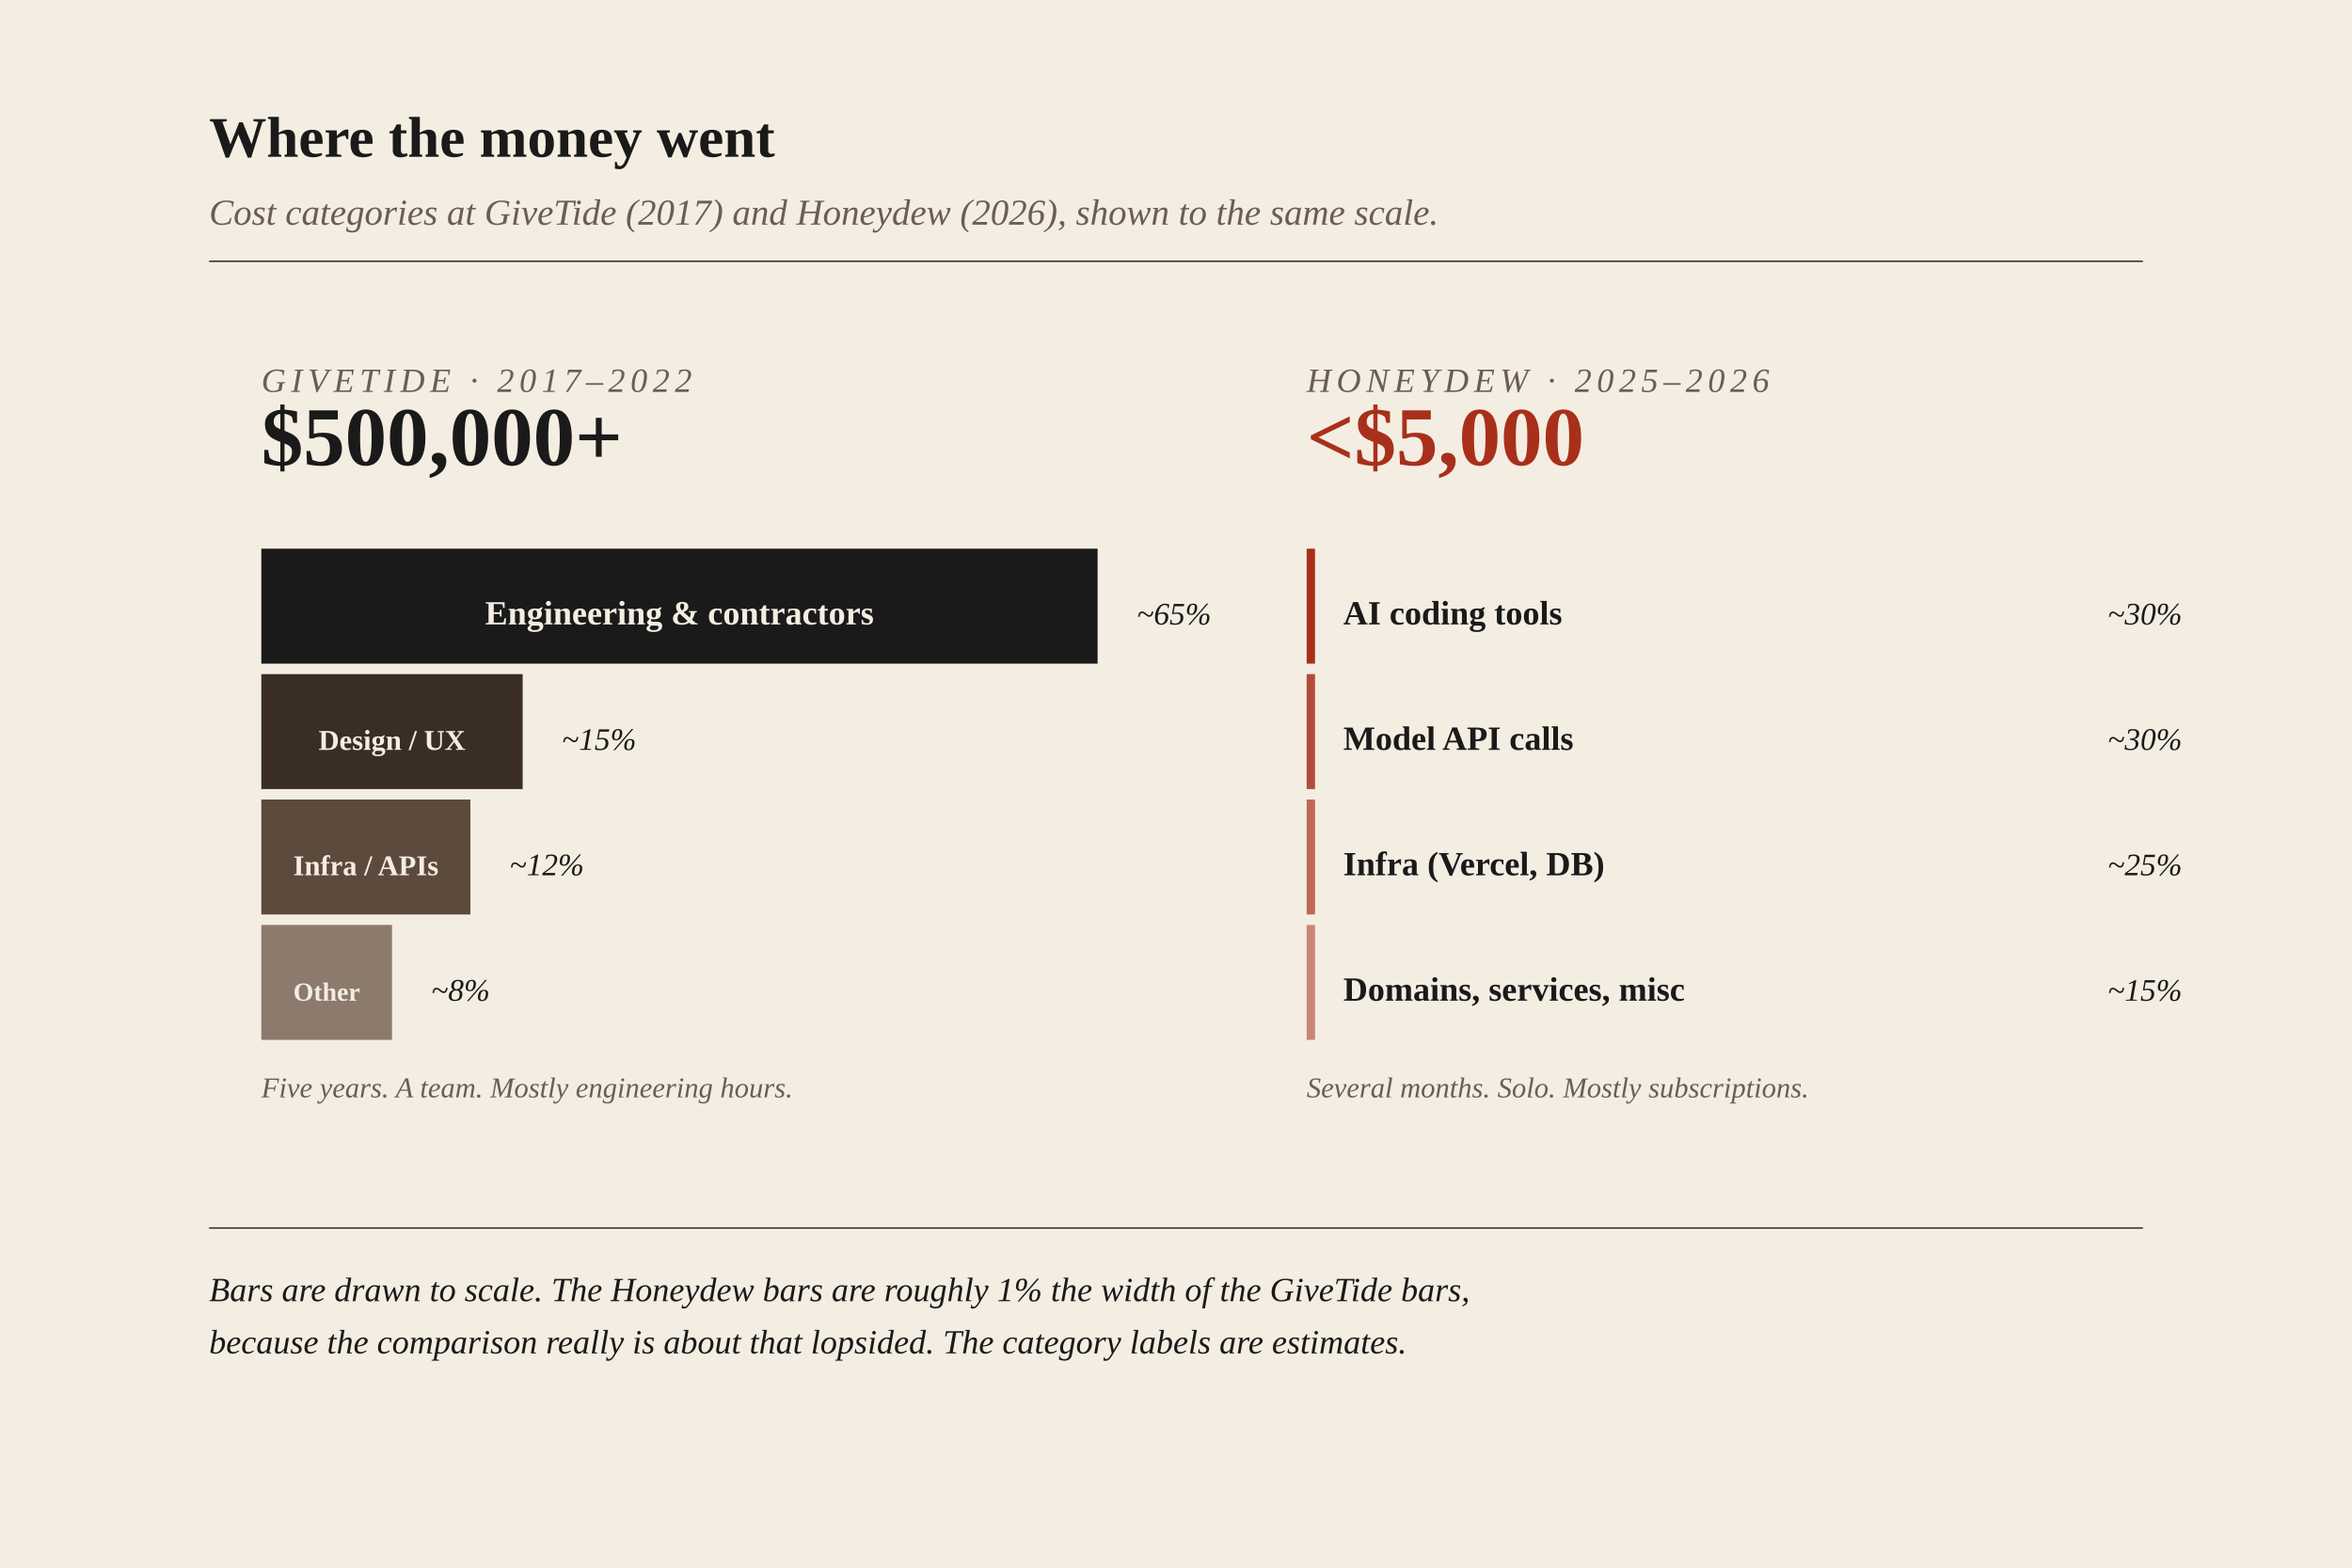
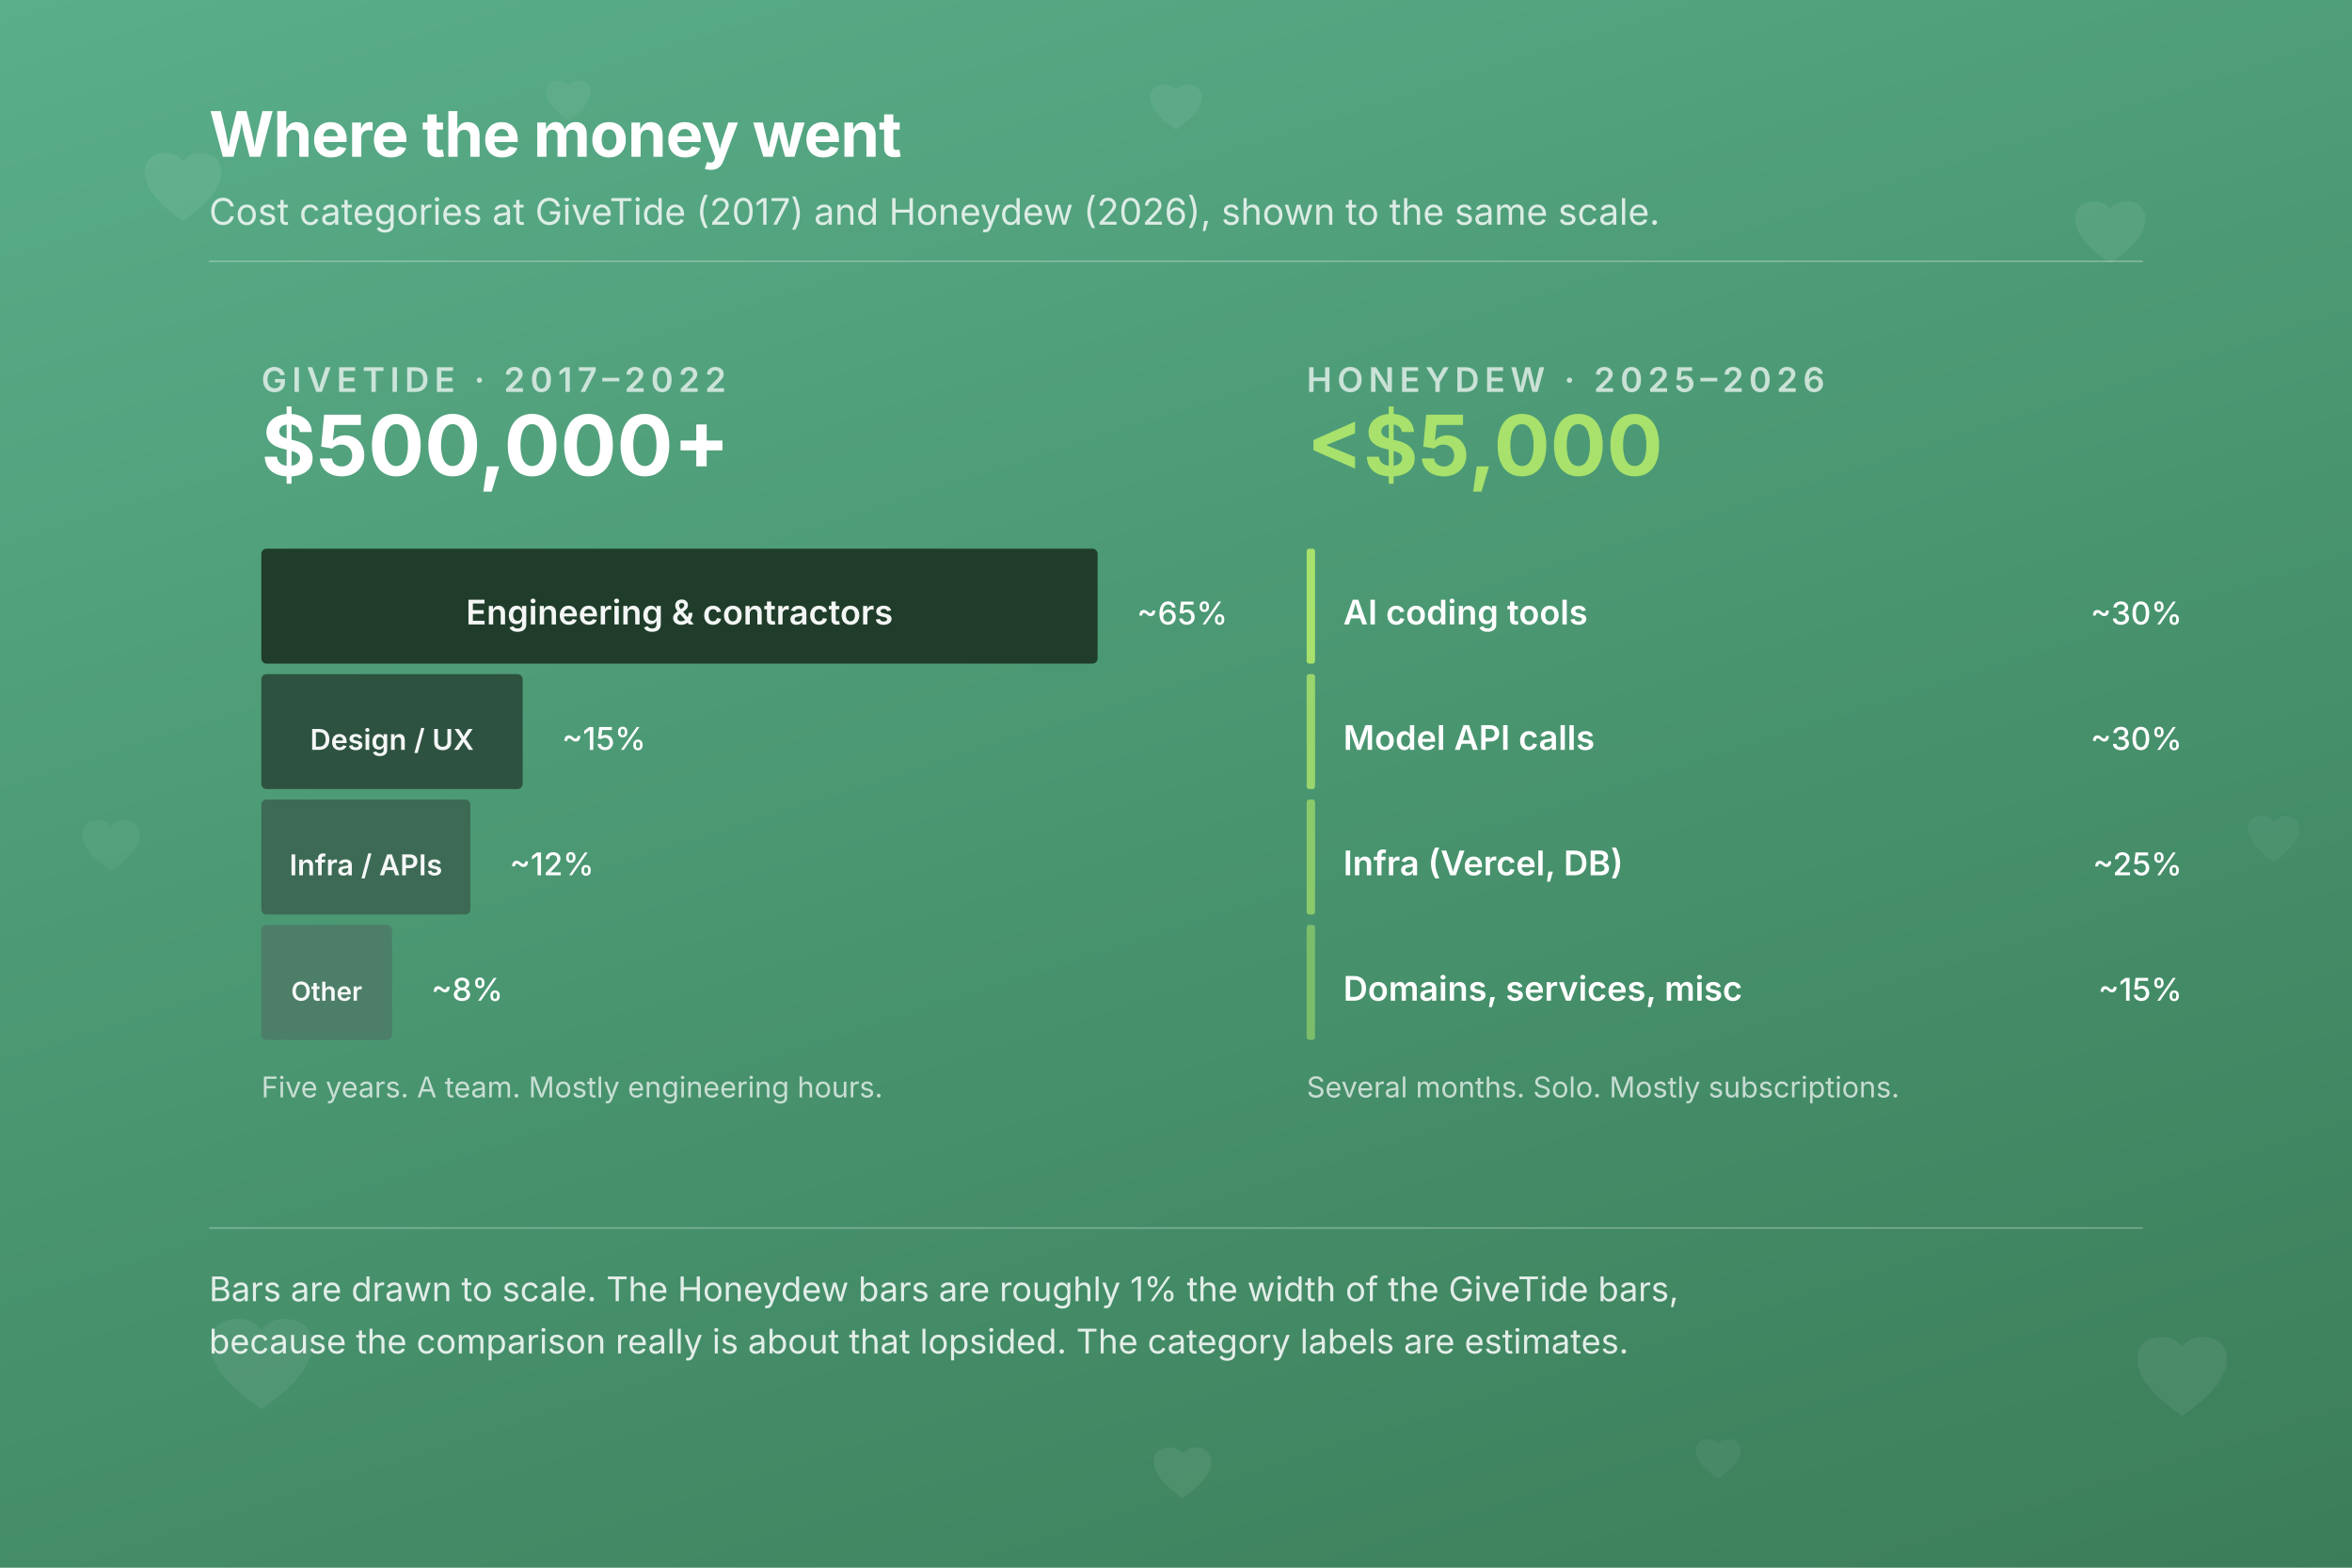
- <svg xmlns="http://www.w3.org/2000/svg" viewBox="0 0 900 600" font-family="Georgia, 'Times New Roman', serif">
-   <rect width="900" height="600" fill="#F4EDE2" />
-   <text x="80" y="60" fill="#1A1A1A" font-size="22" font-weight="700">Where the money went</text>
-   <text x="80" y="86" fill="#6B5D52" font-size="14" font-style="italic">Cost categories at GiveTide (2017) and Honeydew (2026), shown to the same scale.</text>
-   <line x1="80" y1="100" x2="820" y2="100" stroke="#1A1A1A" stroke-width="0.5" />
+ <svg xmlns="http://www.w3.org/2000/svg" viewBox="0 0 900 600" font-family="-apple-system, BlinkMacSystemFont, 'Inter', 'Helvetica Neue', sans-serif">
+   <defs>
+     <linearGradient id="stackBgGrad" x1="0%" y1="0%" x2="100%" y2="100%" gradientTransform="rotate(20)">
+       <stop offset="0%" stop-color="#5AAE8A" />
+       <stop offset="50%" stop-color="#48946F" />
+       <stop offset="100%" stop-color="#3A7A56" />
+     </linearGradient>
+     <symbol id="hdHeart" viewBox="0 0 512 512">
+       <path d="M256 380 C 200 340, 152 300, 136 250 C 120 200, 144 165, 184 160 C 216 155, 240 165, 256 185 C 272 165, 296 155, 328 160 C 368 165, 392 200, 376 250 C 360 300, 312 340, 256 380 Z" fill="currentColor" />
+     </symbol>
+   </defs>
+   <rect width="900" height="600" fill="url(#stackBgGrad)" />
+   <g color="rgba(255,255,255,0.07)">
+     <use href="#hdHeart" x="40" y="40" width="60" height="60" />
+     <use href="#hdHeart" x="780" y="60" width="55" height="55" />
+     <use href="#hdHeart" x="60" y="480" width="80" height="80" />
+     <use href="#hdHeart" x="800" y="490" width="70" height="70" />
+     <use href="#hdHeart" x="430" y="20" width="40" height="40" />
+     <use href="#hdHeart" x="430" y="540" width="45" height="45" />
+   </g>
+   <g color="rgba(255,255,255,0.05)">
+     <use href="#hdHeart" x="200" y="20" width="35" height="35" />
+     <use href="#hdHeart" x="640" y="540" width="35" height="35" />
+     <use href="#hdHeart" x="20" y="300" width="45" height="45" />
+     <use href="#hdHeart" x="850" y="300" width="40" height="40" />
+   </g>
+   <text x="80" y="60" fill="#FFFFFF" font-size="24" font-weight="700" letter-spacing="-0.3">Where the money went</text>
+   <text x="80" y="86" fill="rgba(255,255,255,0.8)" font-size="14" font-weight="400">Cost categories at GiveTide (2017) and Honeydew (2026), shown to the same scale.</text>
+   <line x1="80" y1="100" x2="820" y2="100" stroke="rgba(255,255,255,0.35)" stroke-width="0.5" />
  <g transform="translate(100, 150)">
-     <text x="0" y="0" fill="#6B5D52" font-size="13" font-style="italic" letter-spacing="2">GIVETIDE · 2017–2022</text>
-     <text x="0" y="28" fill="#1A1A1A" font-size="32" font-weight="700">$500,000+</text>
+     <text x="0" y="0" fill="rgba(255,255,255,0.7)" font-size="13" letter-spacing="2" font-weight="600">GIVETIDE · 2017–2022</text>
+     <text x="0" y="32" fill="#FFFFFF" font-size="32" font-weight="700">$500,000+</text>
    <g transform="translate(0, 60)">
-       <rect x="0" y="0" width="320" height="44" fill="#1A1A1A" />
-       <text x="160" y="29" text-anchor="middle" fill="#F4EDE2" font-size="13" font-weight="600">Engineering &amp; contractors</text>
-       <text x="335" y="29" fill="#1A1A1A" font-size="12" font-style="italic">~65%</text>
-       <rect x="0" y="48" width="100" height="44" fill="#3A2D24" />
-       <text x="50" y="77" text-anchor="middle" fill="#F4EDE2" font-size="11" font-weight="600">Design / UX</text>
-       <text x="115" y="77" fill="#1A1A1A" font-size="12" font-style="italic">~15%</text>
-       <rect x="0" y="96" width="80" height="44" fill="#5C4A3D" />
-       <text x="40" y="125" text-anchor="middle" fill="#F4EDE2" font-size="11" font-weight="600">Infra / APIs</text>
-       <text x="95" y="125" fill="#1A1A1A" font-size="12" font-style="italic">~12%</text>
-       <rect x="0" y="144" width="50" height="44" fill="#8C7A6D" />
-       <text x="25" y="173" text-anchor="middle" fill="#F4EDE2" font-size="10" font-weight="600">Other</text>
-       <text x="65" y="173" fill="#1A1A1A" font-size="12" font-style="italic">~8%</text>
+       <rect x="0" y="0" width="320" height="44" rx="2" fill="#1F3D2A" />
+       <text x="160" y="29" text-anchor="middle" fill="rgba(255,255,255,0.95)" font-size="13" font-weight="600">Engineering &amp; contractors</text>
+       <text x="335" y="29" fill="#FFFFFF" font-size="12" font-weight="500">~65%</text>
+       <rect x="0" y="48" width="100" height="44" rx="2" fill="#2E5240" />
+       <text x="50" y="77" text-anchor="middle" fill="rgba(255,255,255,0.95)" font-size="11" font-weight="600">Design / UX</text>
+       <text x="115" y="77" fill="#FFFFFF" font-size="12" font-weight="500">~15%</text>
+       <rect x="0" y="96" width="80" height="44" rx="2" fill="#3D6A55" />
+       <text x="40" y="125" text-anchor="middle" fill="rgba(255,255,255,0.95)" font-size="11" font-weight="600">Infra / APIs</text>
+       <text x="95" y="125" fill="#FFFFFF" font-size="12" font-weight="500">~12%</text>
+       <rect x="0" y="144" width="50" height="44" rx="2" fill="#4D7E68" />
+       <text x="25" y="173" text-anchor="middle" fill="rgba(255,255,255,0.95)" font-size="10" font-weight="600">Other</text>
+       <text x="65" y="173" fill="#FFFFFF" font-size="12" font-weight="500">~8%</text>
    </g>
-     <text x="0" y="270" fill="#6B5D52" font-size="11" font-style="italic">Five years. A team. Mostly engineering hours.</text>
+     <text x="0" y="270" fill="rgba(255,255,255,0.7)" font-size="11">Five years. A team. Mostly engineering hours.</text>
  </g>
  <g transform="translate(500, 150)">
-     <text x="0" y="0" fill="#6B5D52" font-size="13" font-style="italic" letter-spacing="2">HONEYDEW · 2025–2026</text>
-     <text x="0" y="28" fill="#A8301B" font-size="32" font-weight="700">&lt;$5,000</text>
+     <text x="0" y="0" fill="rgba(255,255,255,0.7)" font-size="13" letter-spacing="2" font-weight="600">HONEYDEW · 2025–2026</text>
+     <text x="0" y="32" fill="#A8E16C" font-size="32" font-weight="700">&lt;$5,000</text>
    <g transform="translate(0, 60)">
-       <rect x="0" y="0" width="3.2" height="44" fill="#A8301B" />
-       <text x="14" y="29" fill="#1A1A1A" font-size="13" font-weight="600">AI coding tools</text>
-       <text x="335" y="29" text-anchor="end" fill="#1A1A1A" font-size="12" font-style="italic">~30%</text>
-       <rect x="0" y="48" width="3.2" height="44" fill="#A8301B" fill-opacity="0.85" />
-       <text x="14" y="77" fill="#1A1A1A" font-size="13" font-weight="600">Model API calls</text>
-       <text x="335" y="77" text-anchor="end" fill="#1A1A1A" font-size="12" font-style="italic">~30%</text>
-       <rect x="0" y="96" width="3.2" height="44" fill="#A8301B" fill-opacity="0.7" />
-       <text x="14" y="125" fill="#1A1A1A" font-size="13" font-weight="600">Infra (Vercel, DB)</text>
-       <text x="335" y="125" text-anchor="end" fill="#1A1A1A" font-size="12" font-style="italic">~25%</text>
-       <rect x="0" y="144" width="3.2" height="44" fill="#A8301B" fill-opacity="0.55" />
-       <text x="14" y="173" fill="#1A1A1A" font-size="13" font-weight="600">Domains, services, misc</text>
-       <text x="335" y="173" text-anchor="end" fill="#1A1A1A" font-size="12" font-style="italic">~15%</text>
+       <rect x="0" y="0" width="3.2" height="44" rx="1" fill="#A8E16C" />
+       <text x="14" y="29" fill="#FFFFFF" font-size="13" font-weight="600">AI coding tools</text>
+       <text x="335" y="29" text-anchor="end" fill="#FFFFFF" font-size="12" font-weight="500">~30%</text>
+       <rect x="0" y="48" width="3.2" height="44" rx="1" fill="#A8E16C" fill-opacity="0.85" />
+       <text x="14" y="77" fill="#FFFFFF" font-size="13" font-weight="600">Model API calls</text>
+       <text x="335" y="77" text-anchor="end" fill="#FFFFFF" font-size="12" font-weight="500">~30%</text>
+       <rect x="0" y="96" width="3.2" height="44" rx="1" fill="#A8E16C" fill-opacity="0.7" />
+       <text x="14" y="125" fill="#FFFFFF" font-size="13" font-weight="600">Infra (Vercel, DB)</text>
+       <text x="335" y="125" text-anchor="end" fill="#FFFFFF" font-size="12" font-weight="500">~25%</text>
+       <rect x="0" y="144" width="3.2" height="44" rx="1" fill="#A8E16C" fill-opacity="0.55" />
+       <text x="14" y="173" fill="#FFFFFF" font-size="13" font-weight="600">Domains, services, misc</text>
+       <text x="335" y="173" text-anchor="end" fill="#FFFFFF" font-size="12" font-weight="500">~15%</text>
    </g>
-     <text x="0" y="270" fill="#6B5D52" font-size="11" font-style="italic">Several months. Solo. Mostly subscriptions.</text>
+     <text x="0" y="270" fill="rgba(255,255,255,0.7)" font-size="11">Several months. Solo. Mostly subscriptions.</text>
  </g>
  <g transform="translate(80, 470)">
-     <line x1="0" y1="0" x2="740" y2="0" stroke="#1A1A1A" stroke-width="0.5" />
-     <text x="0" y="28" fill="#1A1A1A" font-size="13" font-style="italic">Bars are drawn to scale. The Honeydew bars are roughly 1% the width of the GiveTide bars,</text>
-     <text x="0" y="48" fill="#1A1A1A" font-size="13" font-style="italic">because the comparison really is about that lopsided. The category labels are estimates.</text>
+     <line x1="0" y1="0" x2="740" y2="0" stroke="rgba(255,255,255,0.35)" stroke-width="0.5" />
+     <text x="0" y="28" fill="rgba(255,255,255,0.85)" font-size="13">Bars are drawn to scale. The Honeydew bars are roughly 1% the width of the GiveTide bars,</text>
+     <text x="0" y="48" fill="rgba(255,255,255,0.85)" font-size="13">because the comparison really is about that lopsided. The category labels are estimates.</text>
  </g>
</svg>
